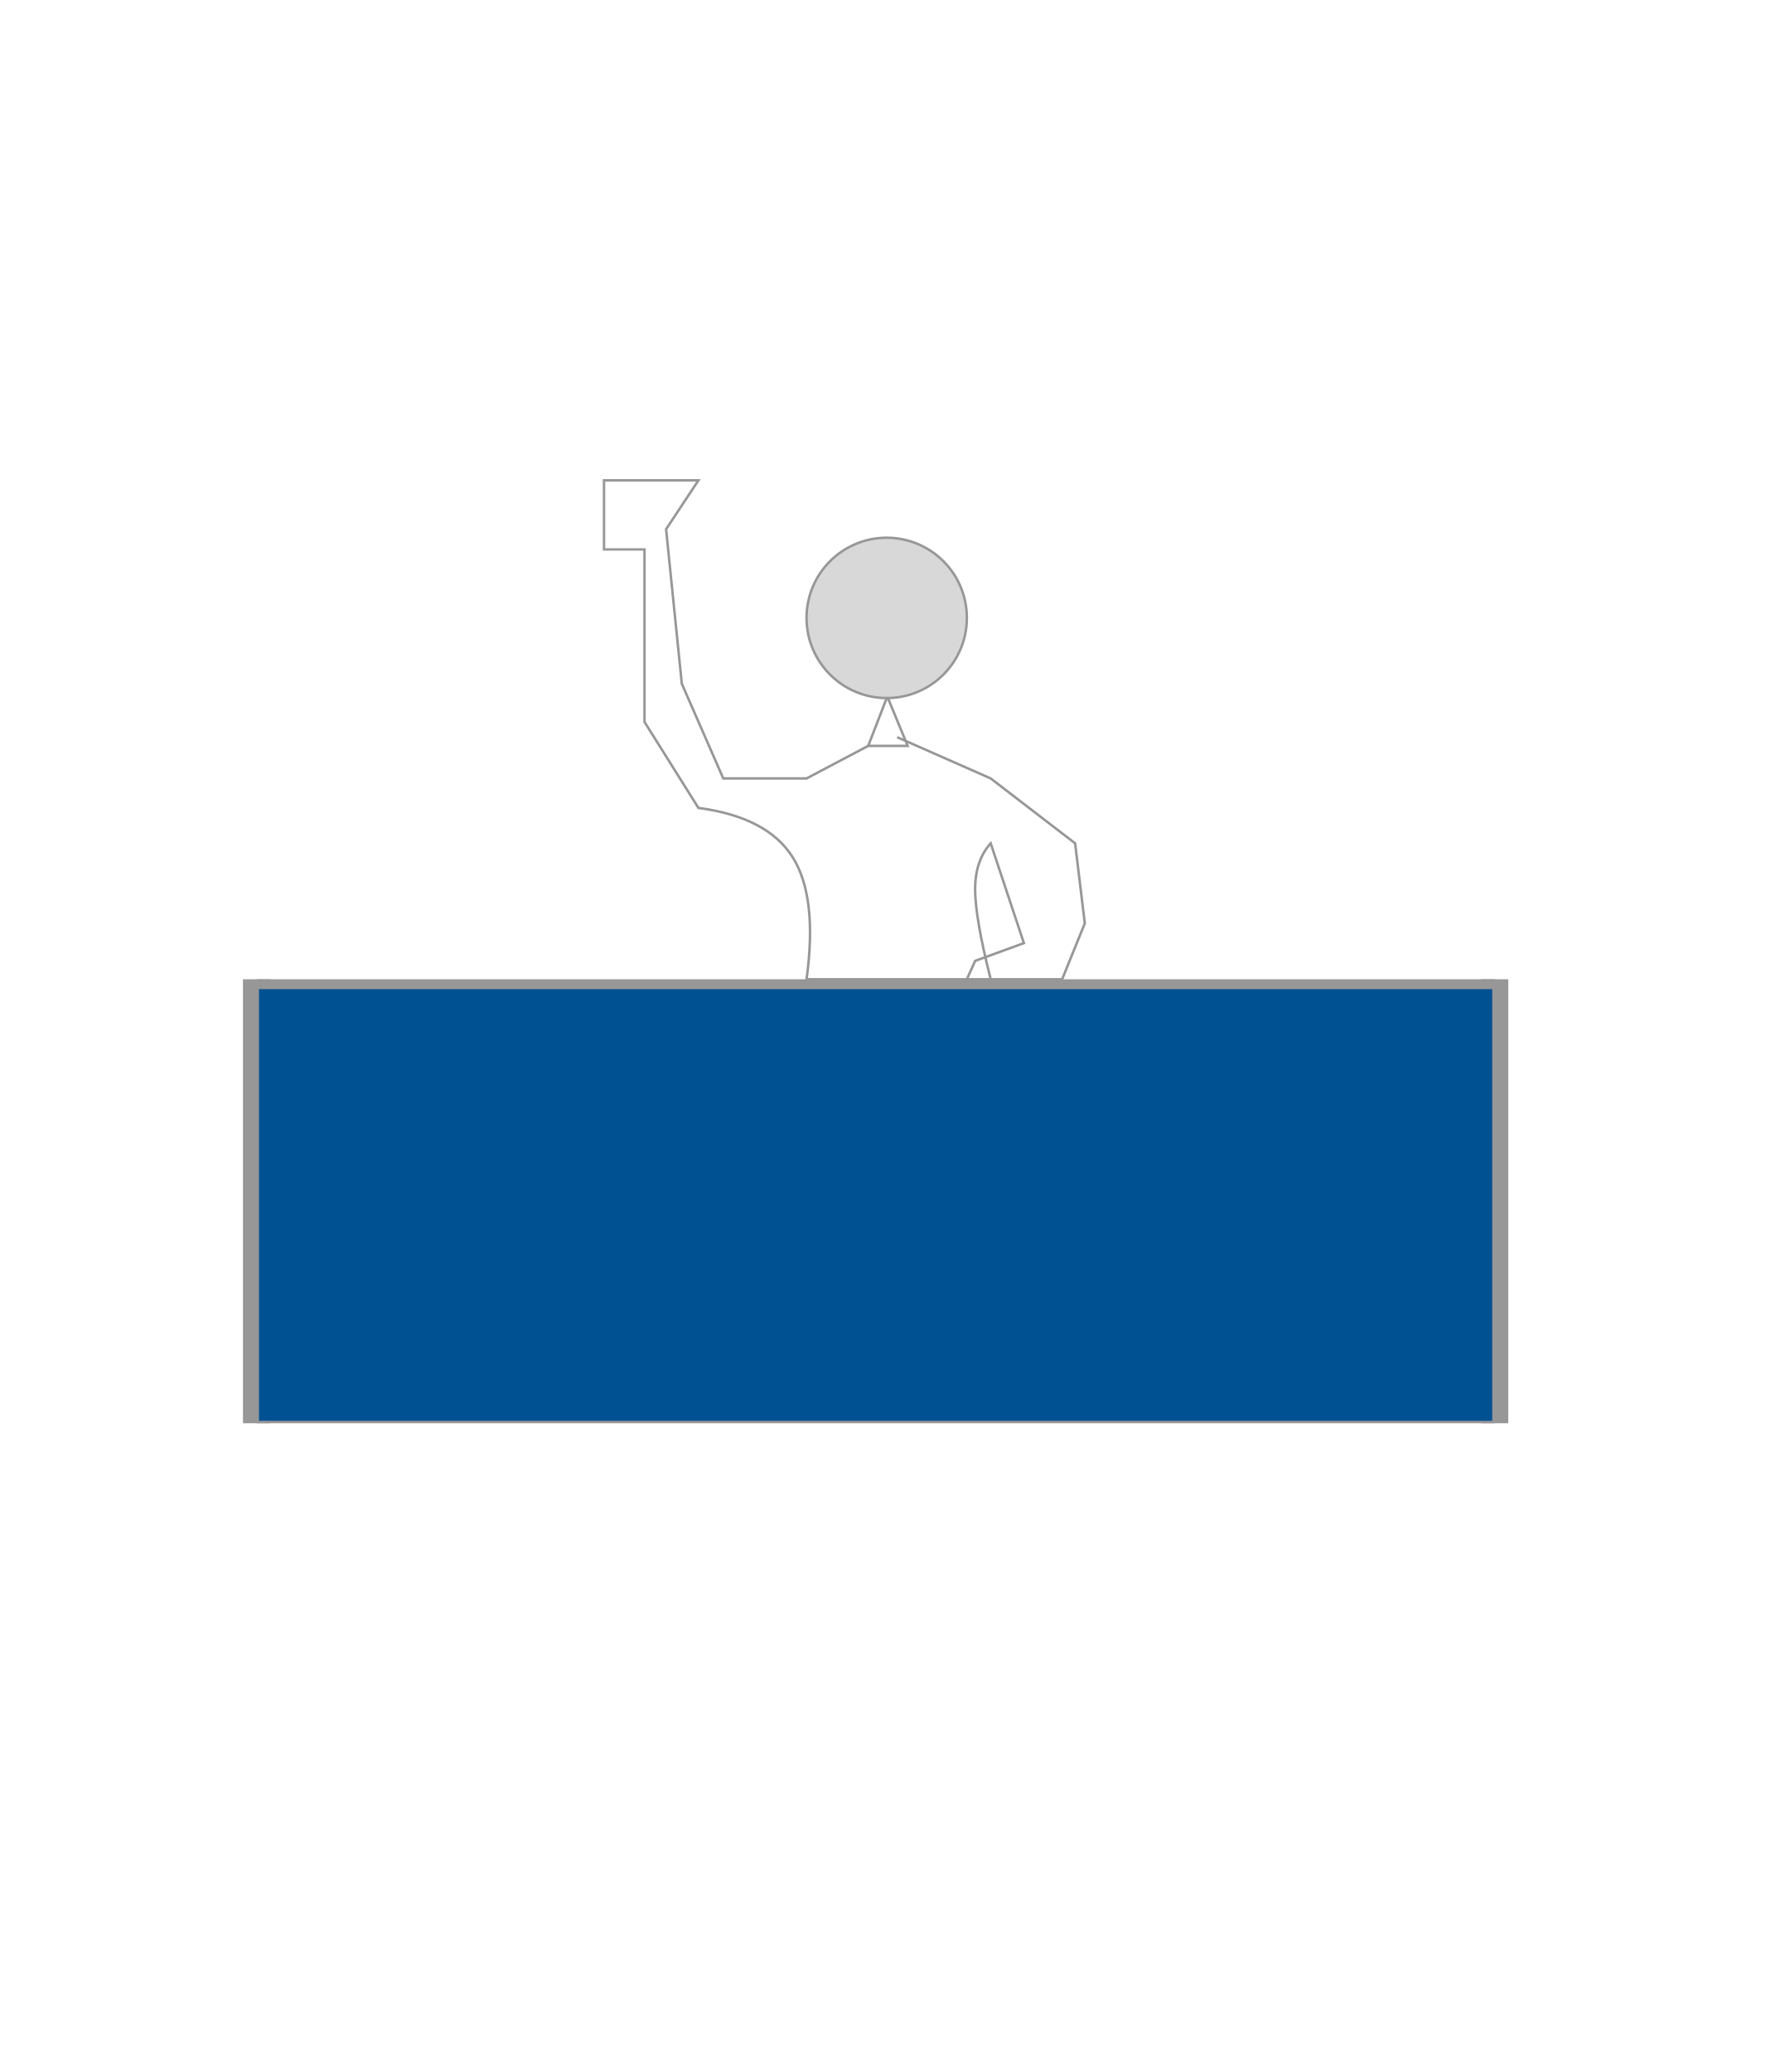
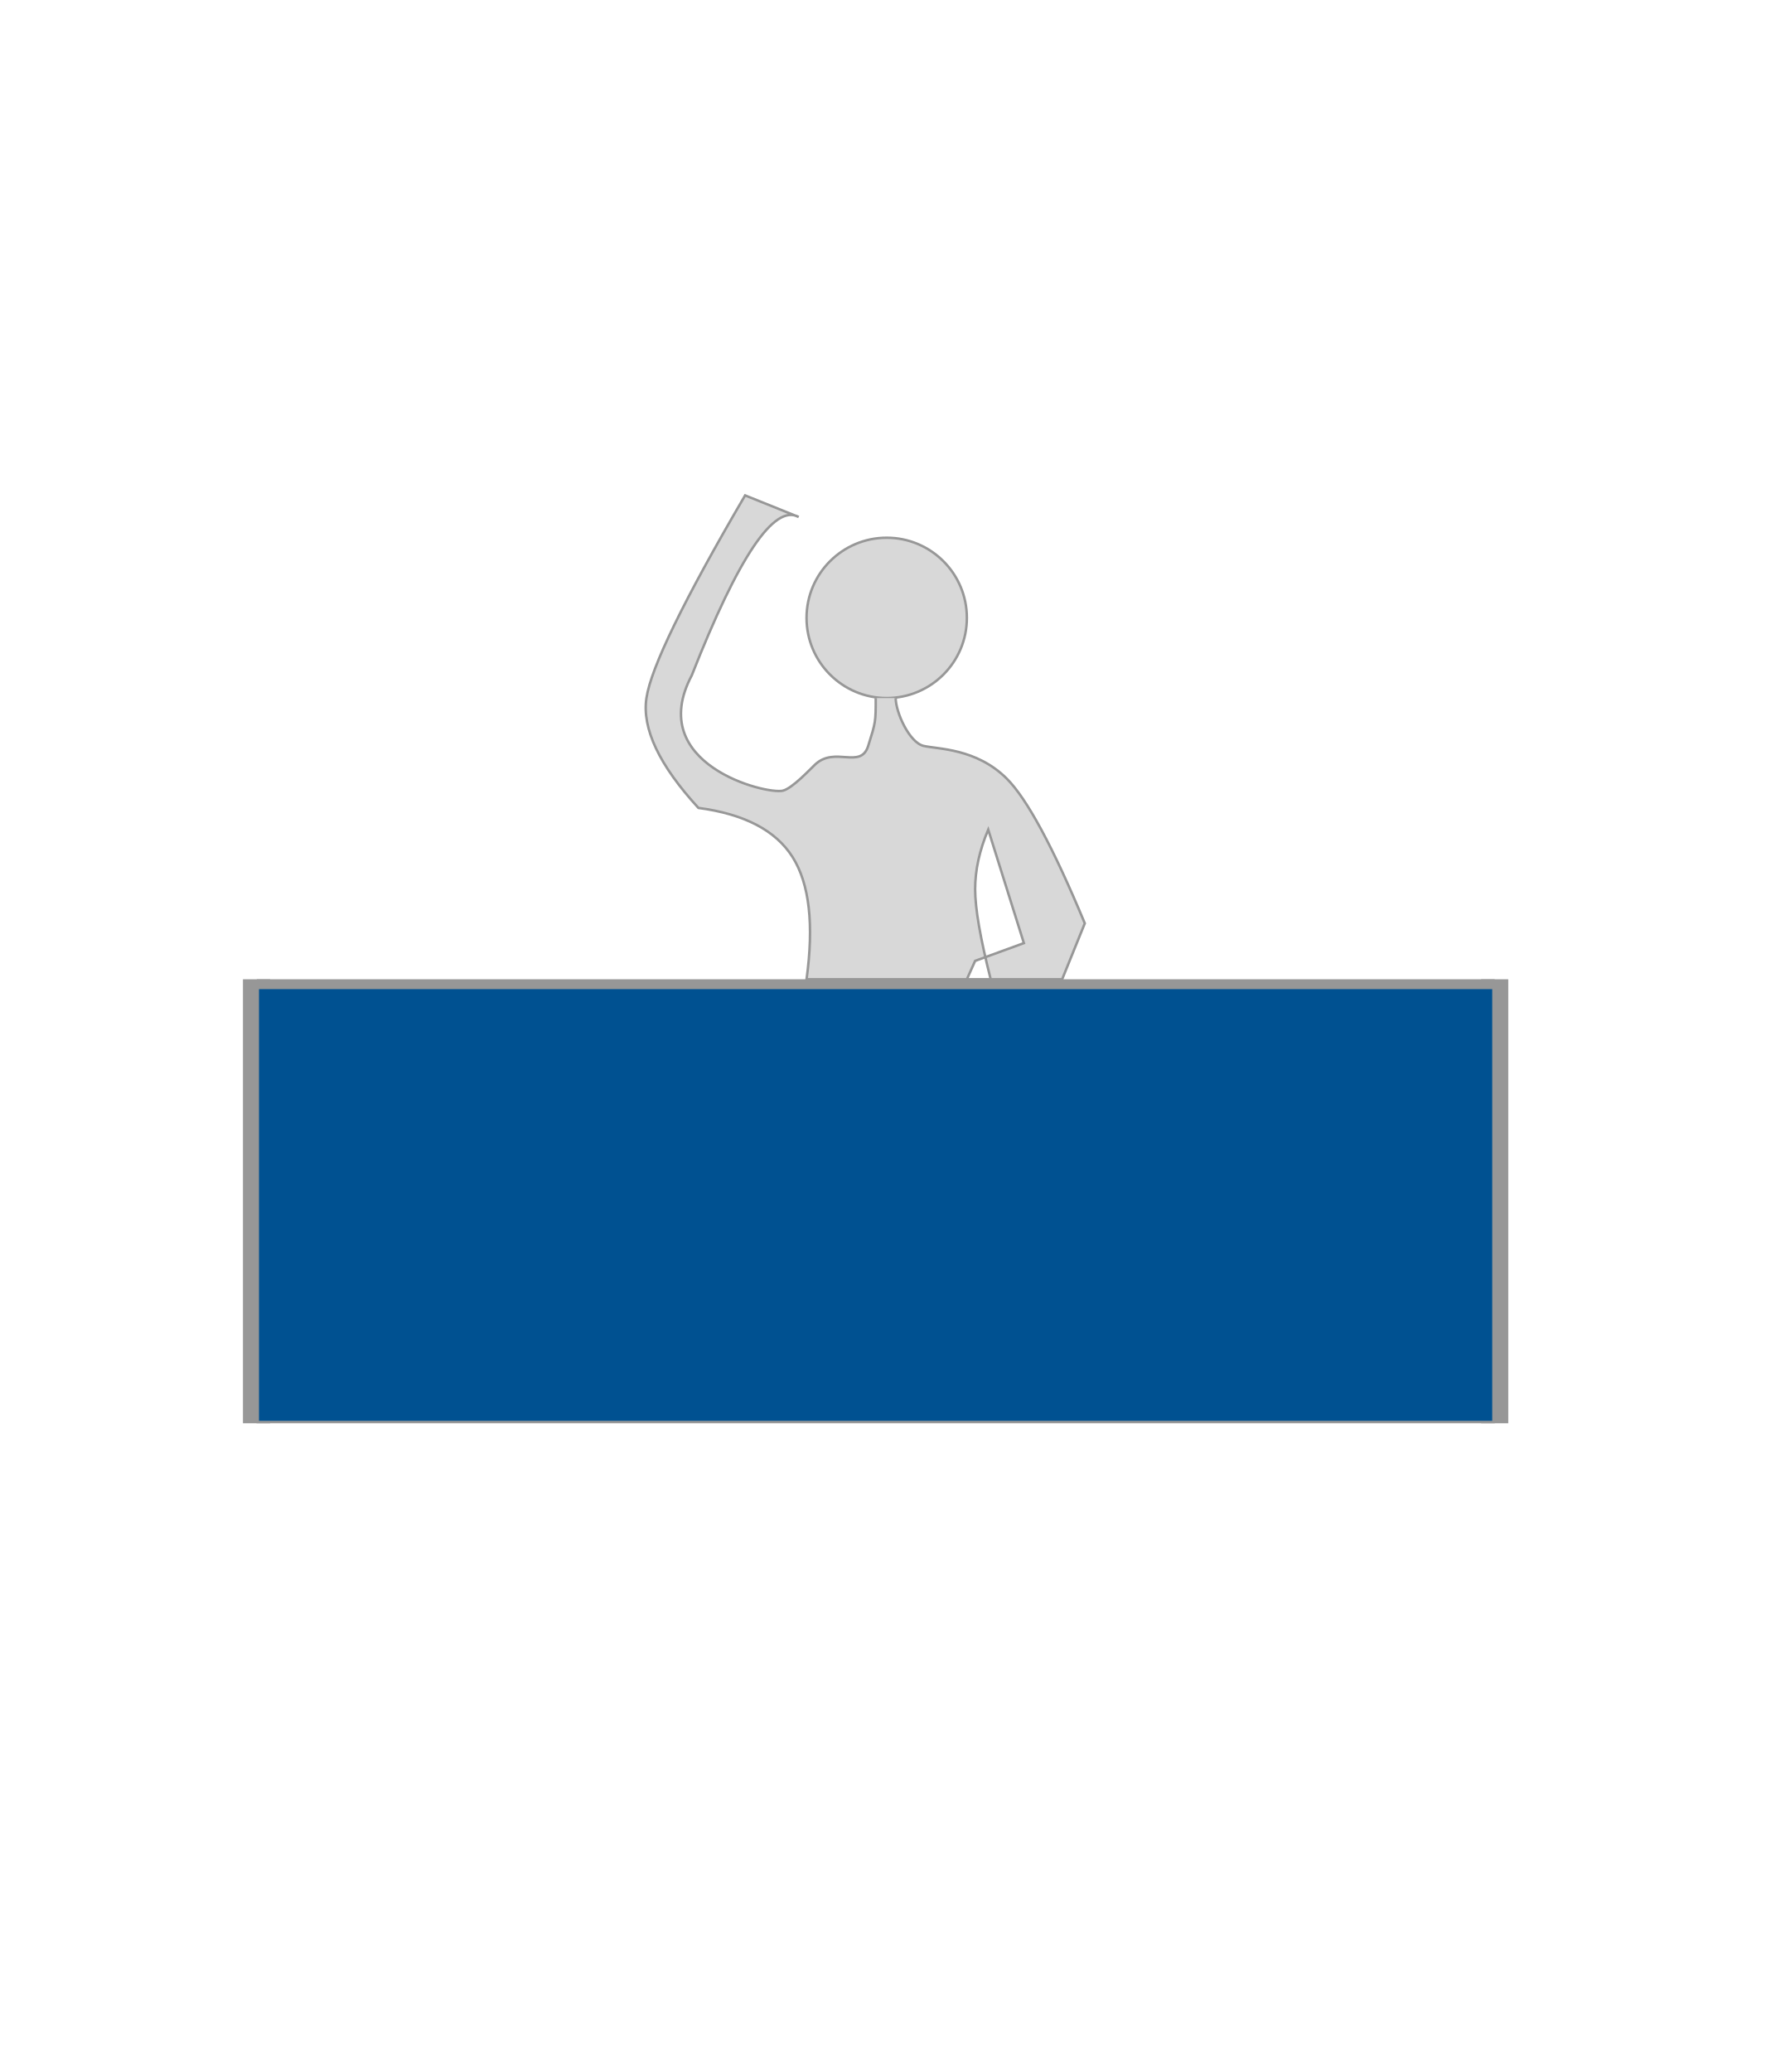
<svg xmlns="http://www.w3.org/2000/svg" width="720px" height="840px" viewBox="0 0 720 840" version="1.1">
  <g id="Fair-Illustration" stroke="none" stroke-width="1" fill="none" fill-rule="evenodd">
    <path d="M104.122,402.493 L605.978,402.493" id="Path-10" stroke="#979797" stroke-width="11" />
    <path d="M104,577 L104,397" id="Path-10-Copy" stroke="#979797" stroke-width="11" />
    <path d="M606,577 L606,397" id="Path-10-Copy-2" stroke="#979797" stroke-width="11" />
    <circle id="Oval" stroke="#979797" fill="#D8D8D8" cx="359.5" cy="250.5" r="32.5" />
-     <polygon id="Path-11" stroke="#979797" points="359.5 283 352 302.384 368 302.384 360 283" />
-     <path d="M352,302.384 L327,315.581 L293.234,315.581 L276.424,277.183 L270.053,214.552 L283.161,194.729 L244.883,194.729 L244.883,222.742 L261.31,222.742 L261.31,262.856 L261.31,292.692 L283.161,327.534 C301.791,330.015 314.517,336.661 321.34,347.472 C328.163,358.283 330.049,374.792 327,397 L401.658,397 C397.452,380.415 395.349,368.25 395.349,360.504 C395.349,352.758 397.452,346.551 401.658,341.884 L415.115,382.339 L395.349,389.553 L392,397 L430.631,397 L439.814,374.323 L435.885,341.884 L401.658,315.581 L363.738,298.859" id="Path-12" stroke="#979797" />
+     <path d="M355.05,283 C355.05,292.692 355.05,292.692 352,302.384 C348.95,312.076 338.557,302.384 330.483,309.931 C328.504,311.781 321.331,319.533 317.453,320.532 C310.779,322.25 261.31,309.931 280.471,273.785 C299.454,225.546 313.896,204.143 323.8,209.576 L302.092,200.839 C277.268,243.247 263.932,270.635 262.085,283 C260.237,295.365 267.263,310.21 283.161,327.534 C301.791,330.015 314.517,336.661 321.34,347.472 C328.163,358.283 330.049,374.792 327,397 L401.658,397 C397.452,380.415 395.349,368.25 395.349,360.504 C395.349,352.758 397.119,344.7 400.658,336.329 L415.115,382.339 L395.349,389.553 L392,397 L430.631,397 L439.814,374.323 C426.908,343.333 416.336,323.752 408.099,315.581 C395.744,303.325 380.204,303.741 374.435,302.384 C368.666,301.027 363.143,288.745 363.143,283" id="Path-12" stroke="#979797" fill="#D8D8D8" />
    <rect id="Rectangle" stroke="#979797" fill="#005191" x="104.5" y="400.5" width="501" height="176" />
  </g>
</svg>
